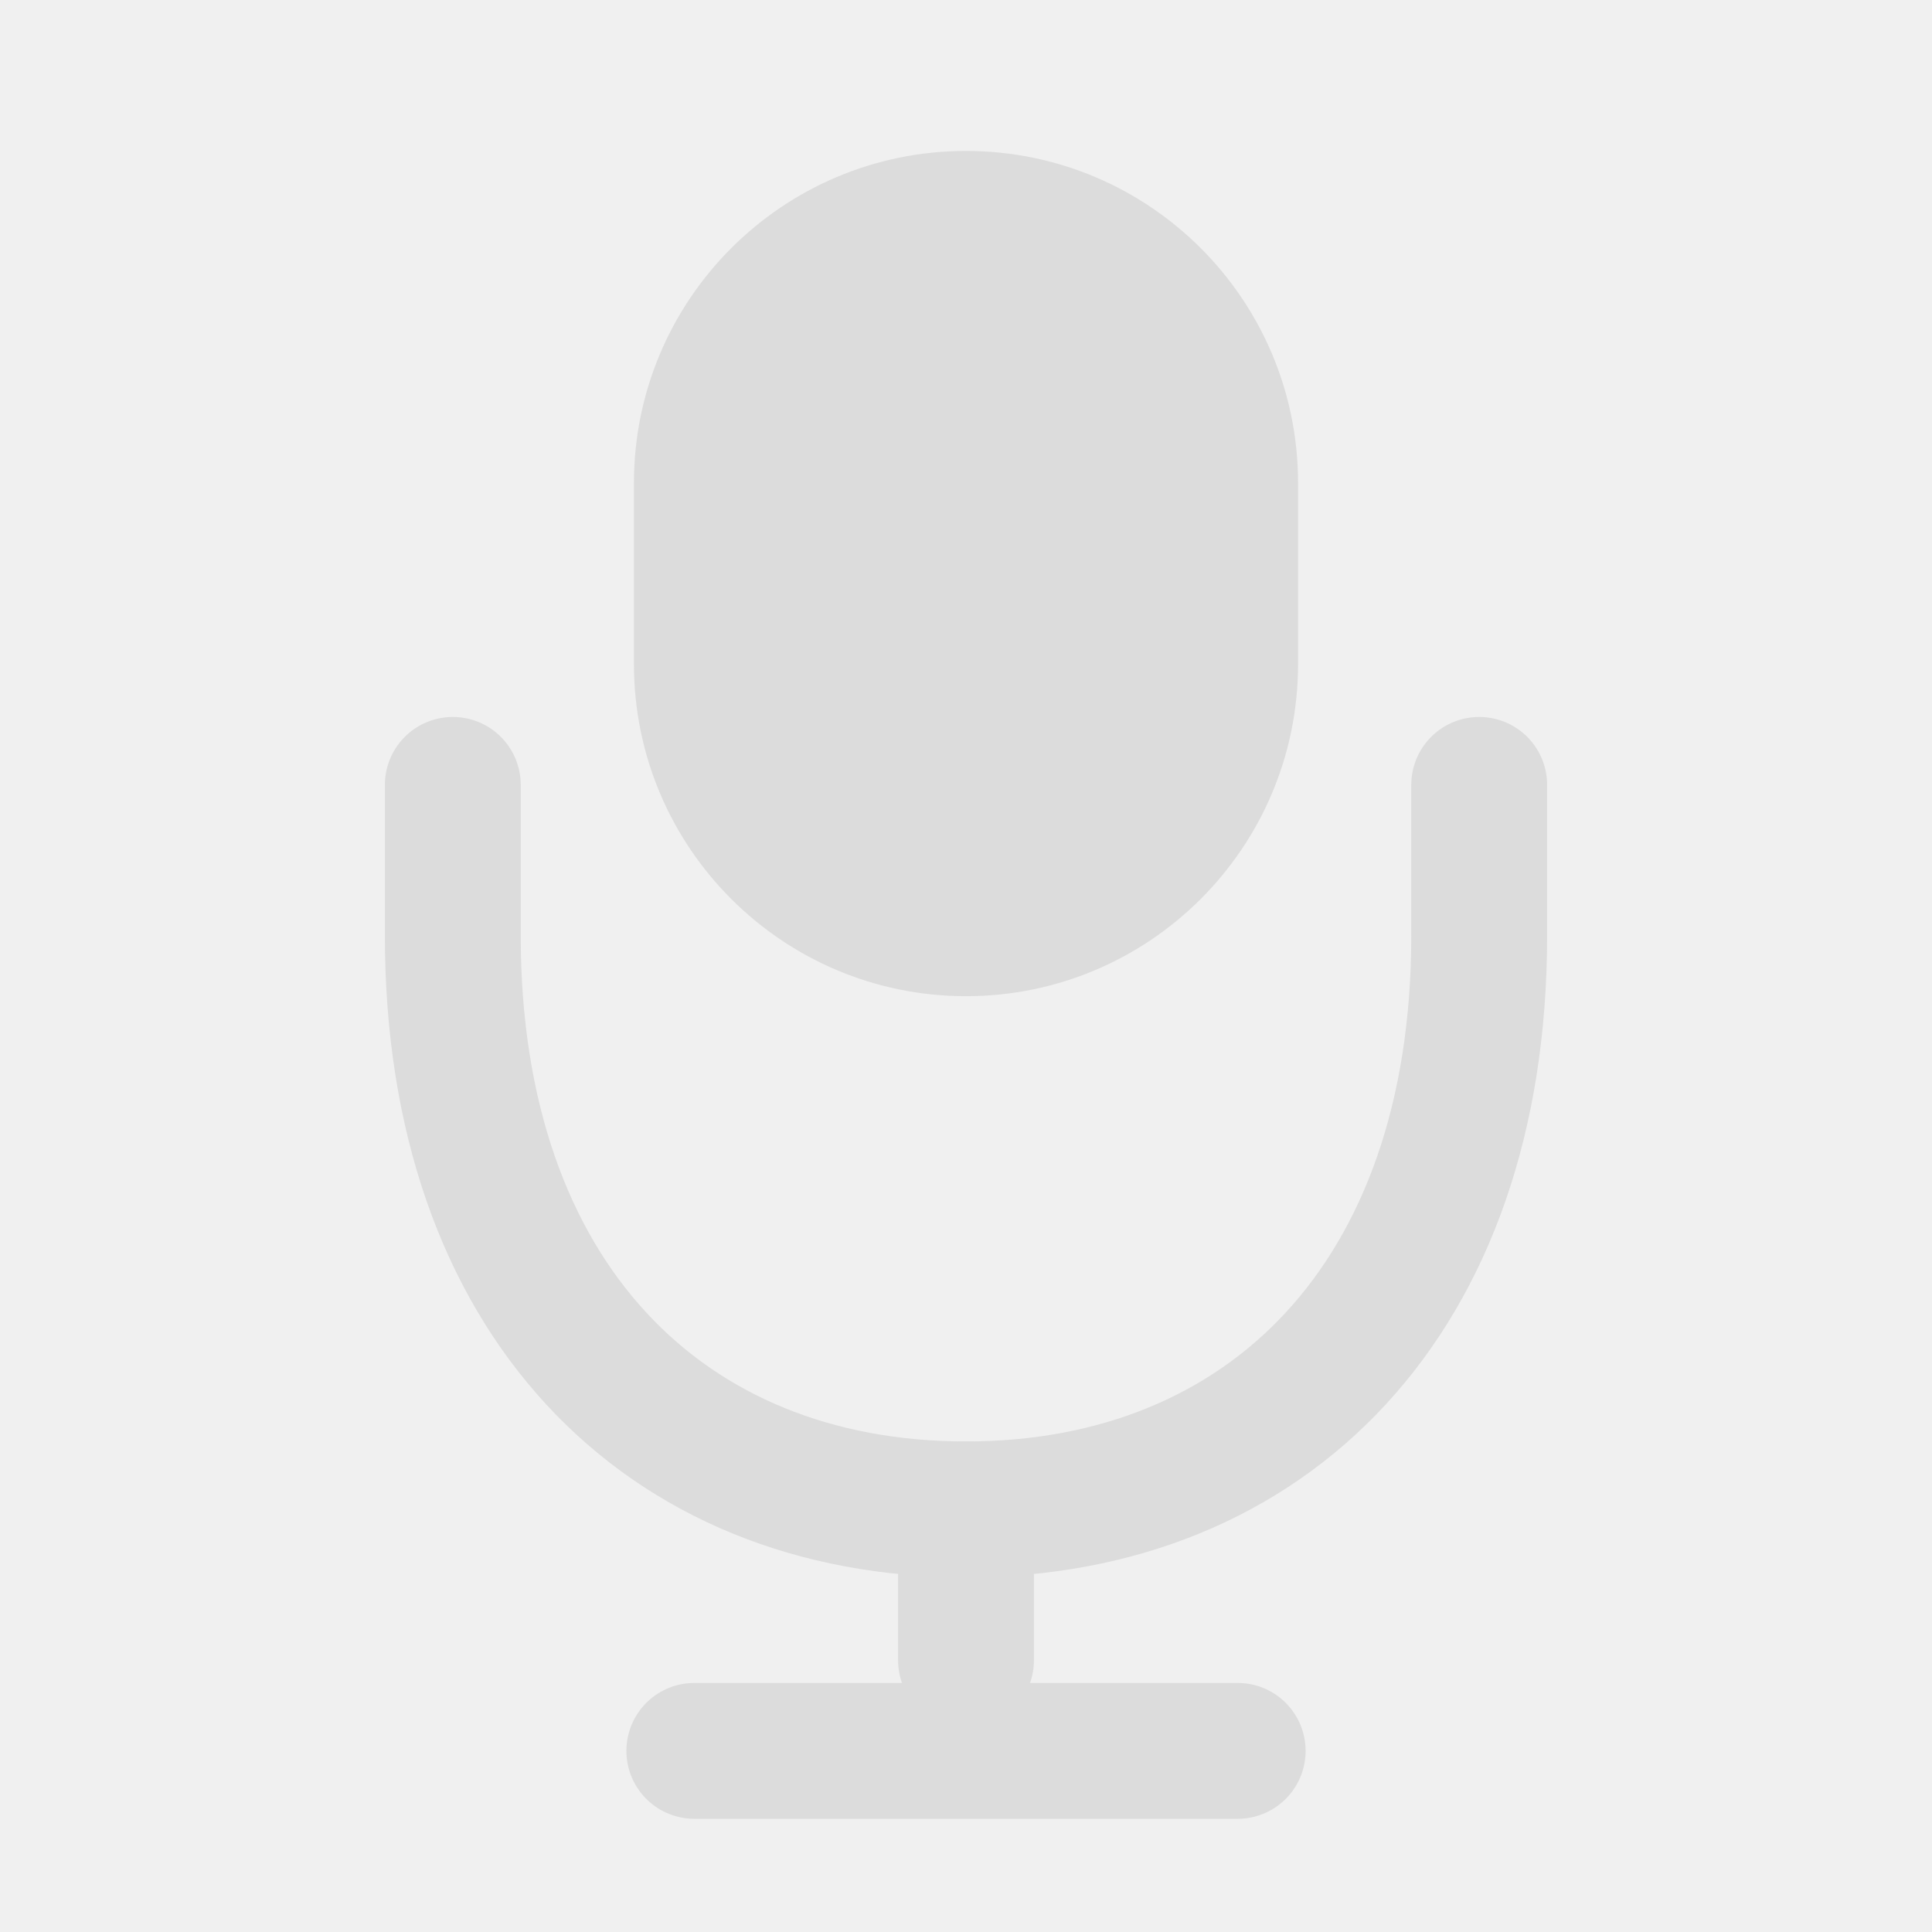
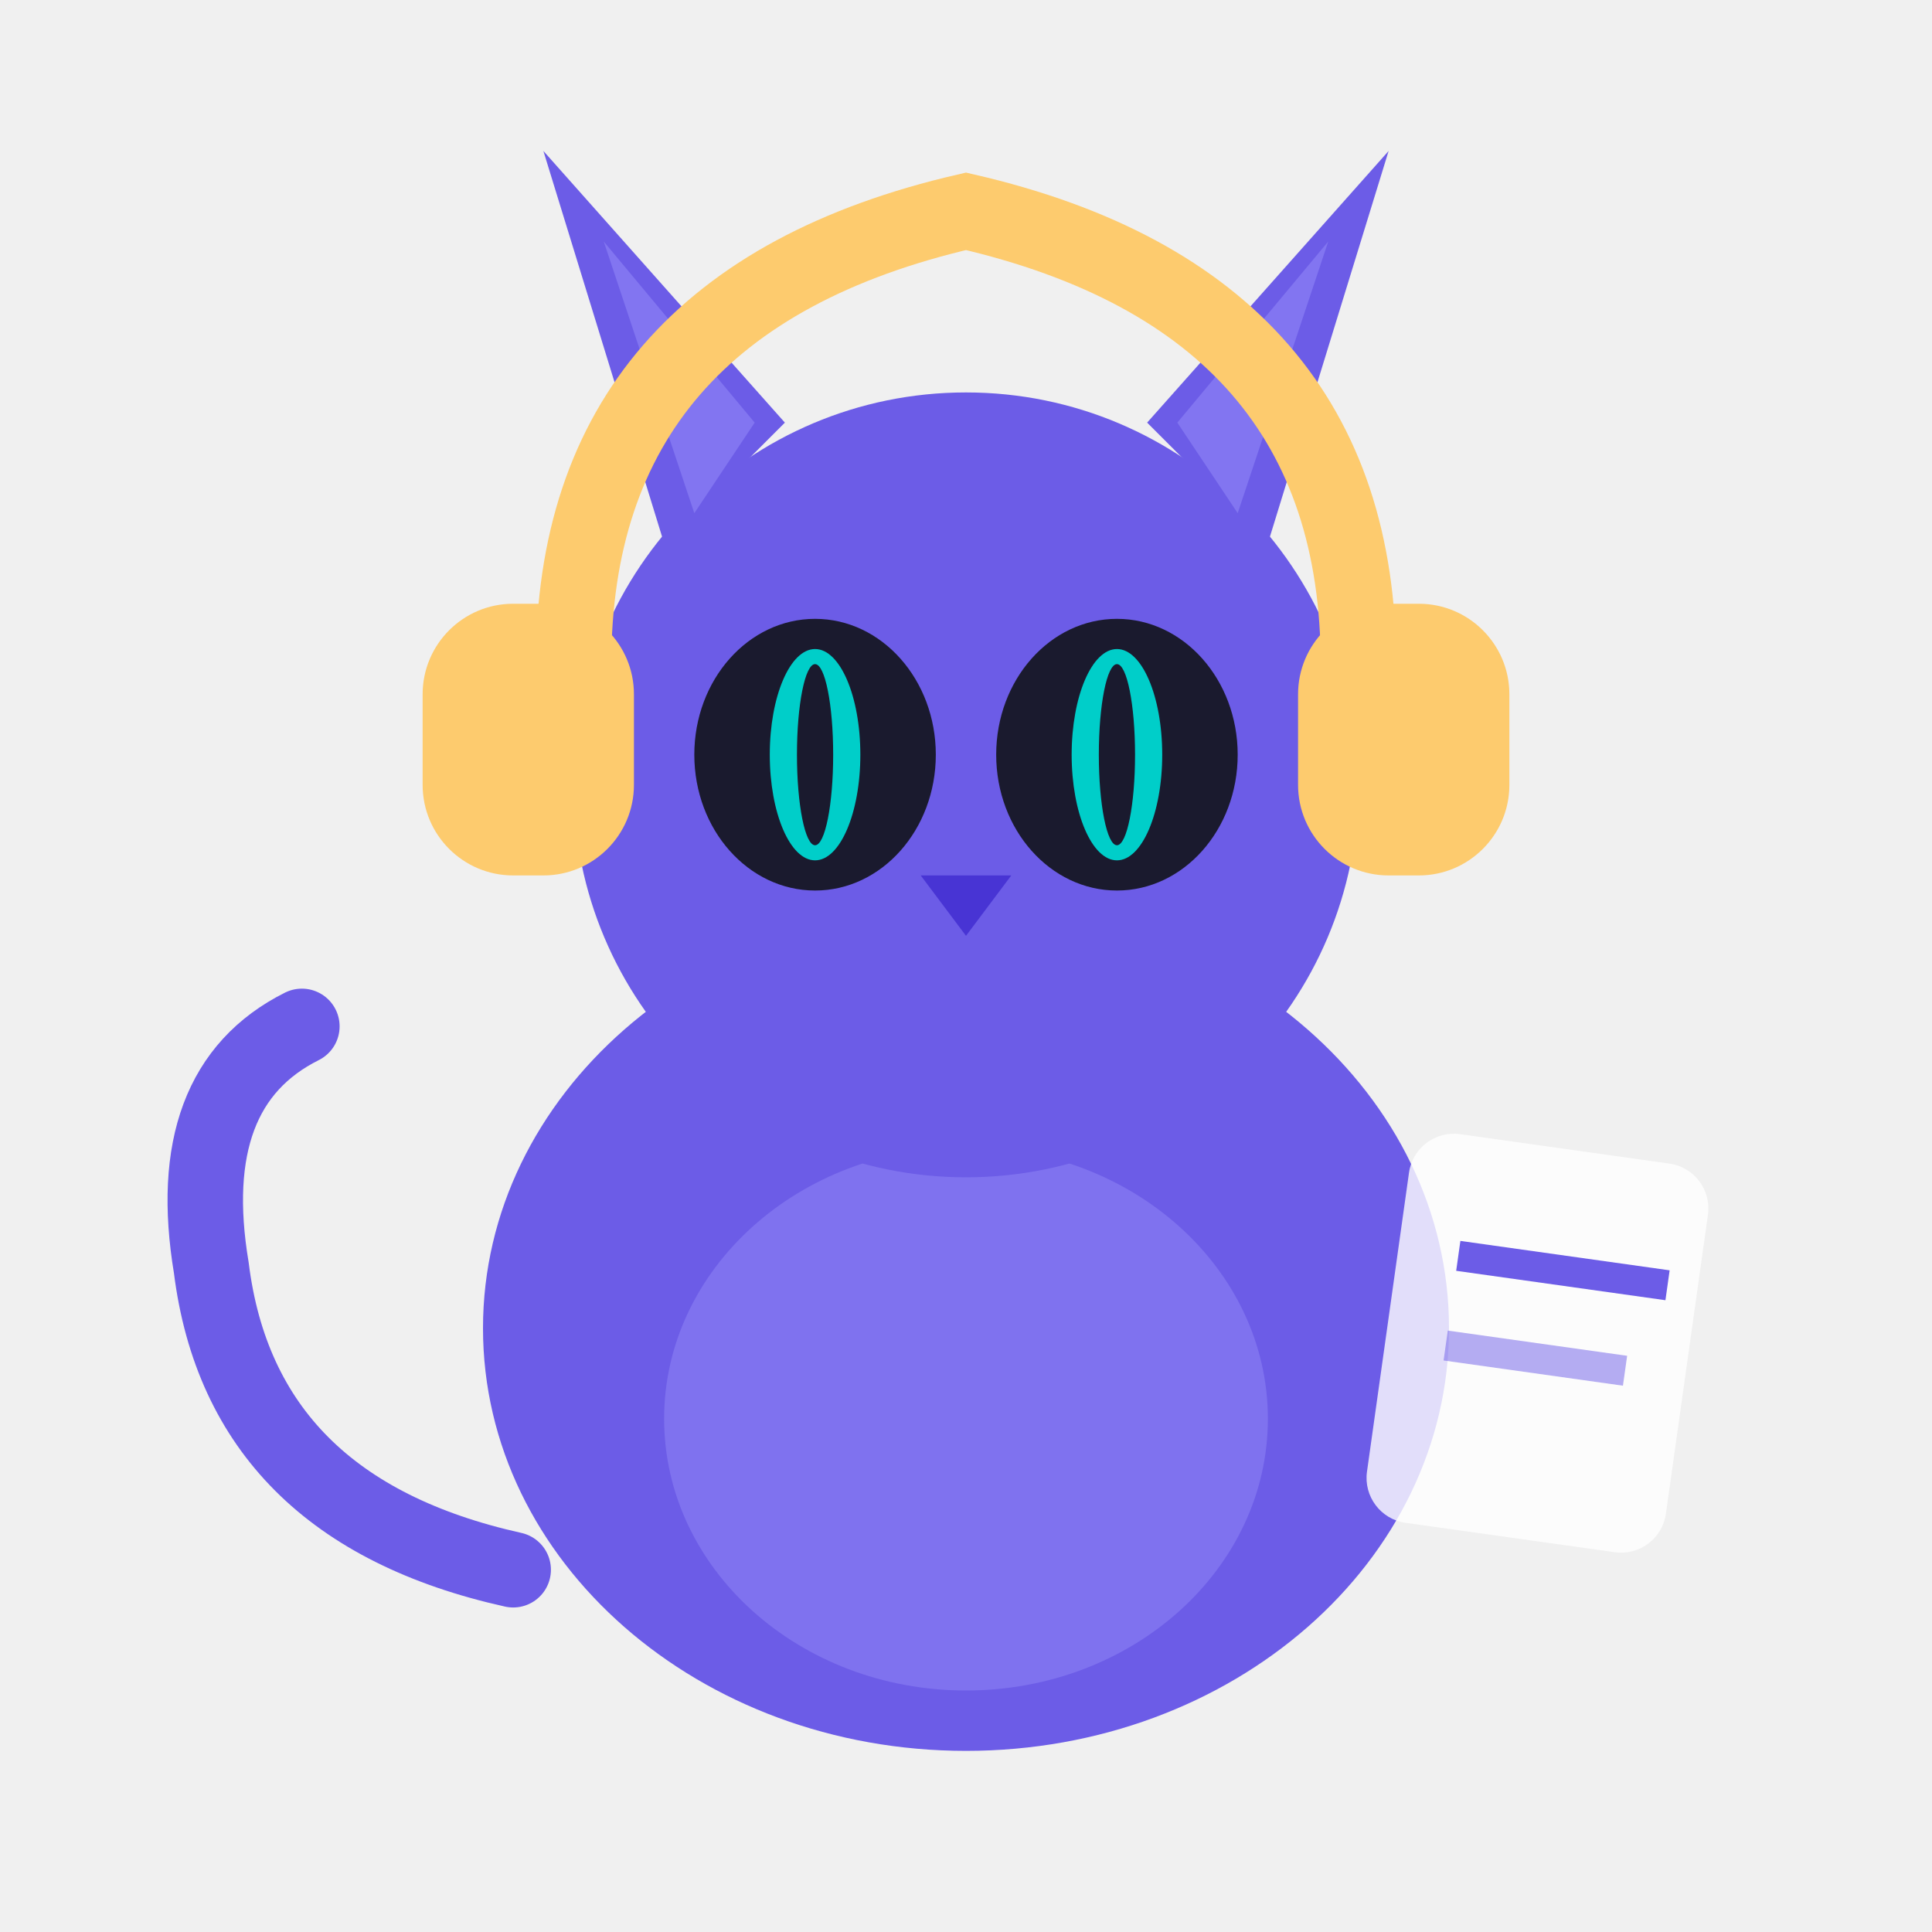
<svg xmlns="http://www.w3.org/2000/svg" width="64" height="64" viewBox="0 0 64 64">
-   <rect x="21" y="5" width="22" height="28" rx="11" fill="#dcdcdc" />
-   <path d="M15,26 L15,31 C15,43 22,50 32,50 C42,50 49,43 49,31 L49,26" fill="none" stroke="#dcdcdc" stroke-width="4.5" stroke-linecap="round" />
-   <line x1="32" y1="50" x2="32" y2="55" stroke="#dcdcdc" stroke-width="4.5" stroke-linecap="round" />
-   <line x1="23" y1="58" x2="41" y2="58" stroke="#dcdcdc" stroke-width="4.5" stroke-linecap="round" />
+   <path d="M17,52 Q8,50 7,42 Q6,36 10,34" fill="none" stroke="#6c5ce7" stroke-width="2.5" stroke-linecap="round" />
+   <ellipse cx="32" cy="44" rx="16" ry="14" fill="#6c5ce7" />
+   <ellipse cx="32" cy="47" rx="10" ry="9" fill="#a29bfe" opacity="0.35" />
+   <circle cx="32" cy="26" r="13" fill="#6c5ce7" />
+   <polygon points="22,18 18,5 26,14" fill="#6c5ce7" />
+   <polygon points="42,18 46,5 38,14" fill="#6c5ce7" />
+   <polygon points="23,17 20,8 25,14" fill="#a29bfe" opacity="0.4" />
+   <polygon points="41,17 44,8 39,14" fill="#a29bfe" opacity="0.4" />
+   <ellipse cx="27" cy="25" rx="4" ry="4.5" fill="#1a1a2e" />
+   <ellipse cx="37" cy="25" rx="4" ry="4.5" fill="#1a1a2e" />
+   <ellipse cx="27" cy="25" rx="1.5" ry="3.5" fill="#00cec9" />
+   <ellipse cx="37" cy="25" rx="1.5" ry="3.5" fill="#00cec9" />
+   <ellipse cx="27" cy="25" rx="0.6" ry="3" fill="#1a1a2e" />
+   <ellipse cx="37" cy="25" rx="0.6" ry="3" fill="#1a1a2e" />
+   <polygon points="30.5,29 33.5,29 32,31" fill="#4834d4" />
+   <path d="M19,22 Q19,10 32,7 Q45,10 45,22" fill="none" stroke="#fdcb6e" stroke-width="2.5" stroke-linecap="round" />
+   <rect x="14" y="20" width="7" height="9" rx="3" fill="#fdcb6e" />
+   <rect x="43" y="20" width="7" height="9" rx="3" fill="#fdcb6e" />
+   <rect x="46" y="38" width="10" height="13" rx="1.5" fill="white" opacity="0.8" transform="rotate(8, 51, 44)" />
+   <line x1="48" y1="42" x2="55" y2="42" stroke="#6c5ce7" stroke-width="1" transform="rotate(8, 51, 44)" />
+   <line x1="48" y1="45" x2="54" y2="45" stroke="#6c5ce7" stroke-width="1" transform="rotate(8, 51, 44)" opacity="0.5" />
</svg>
